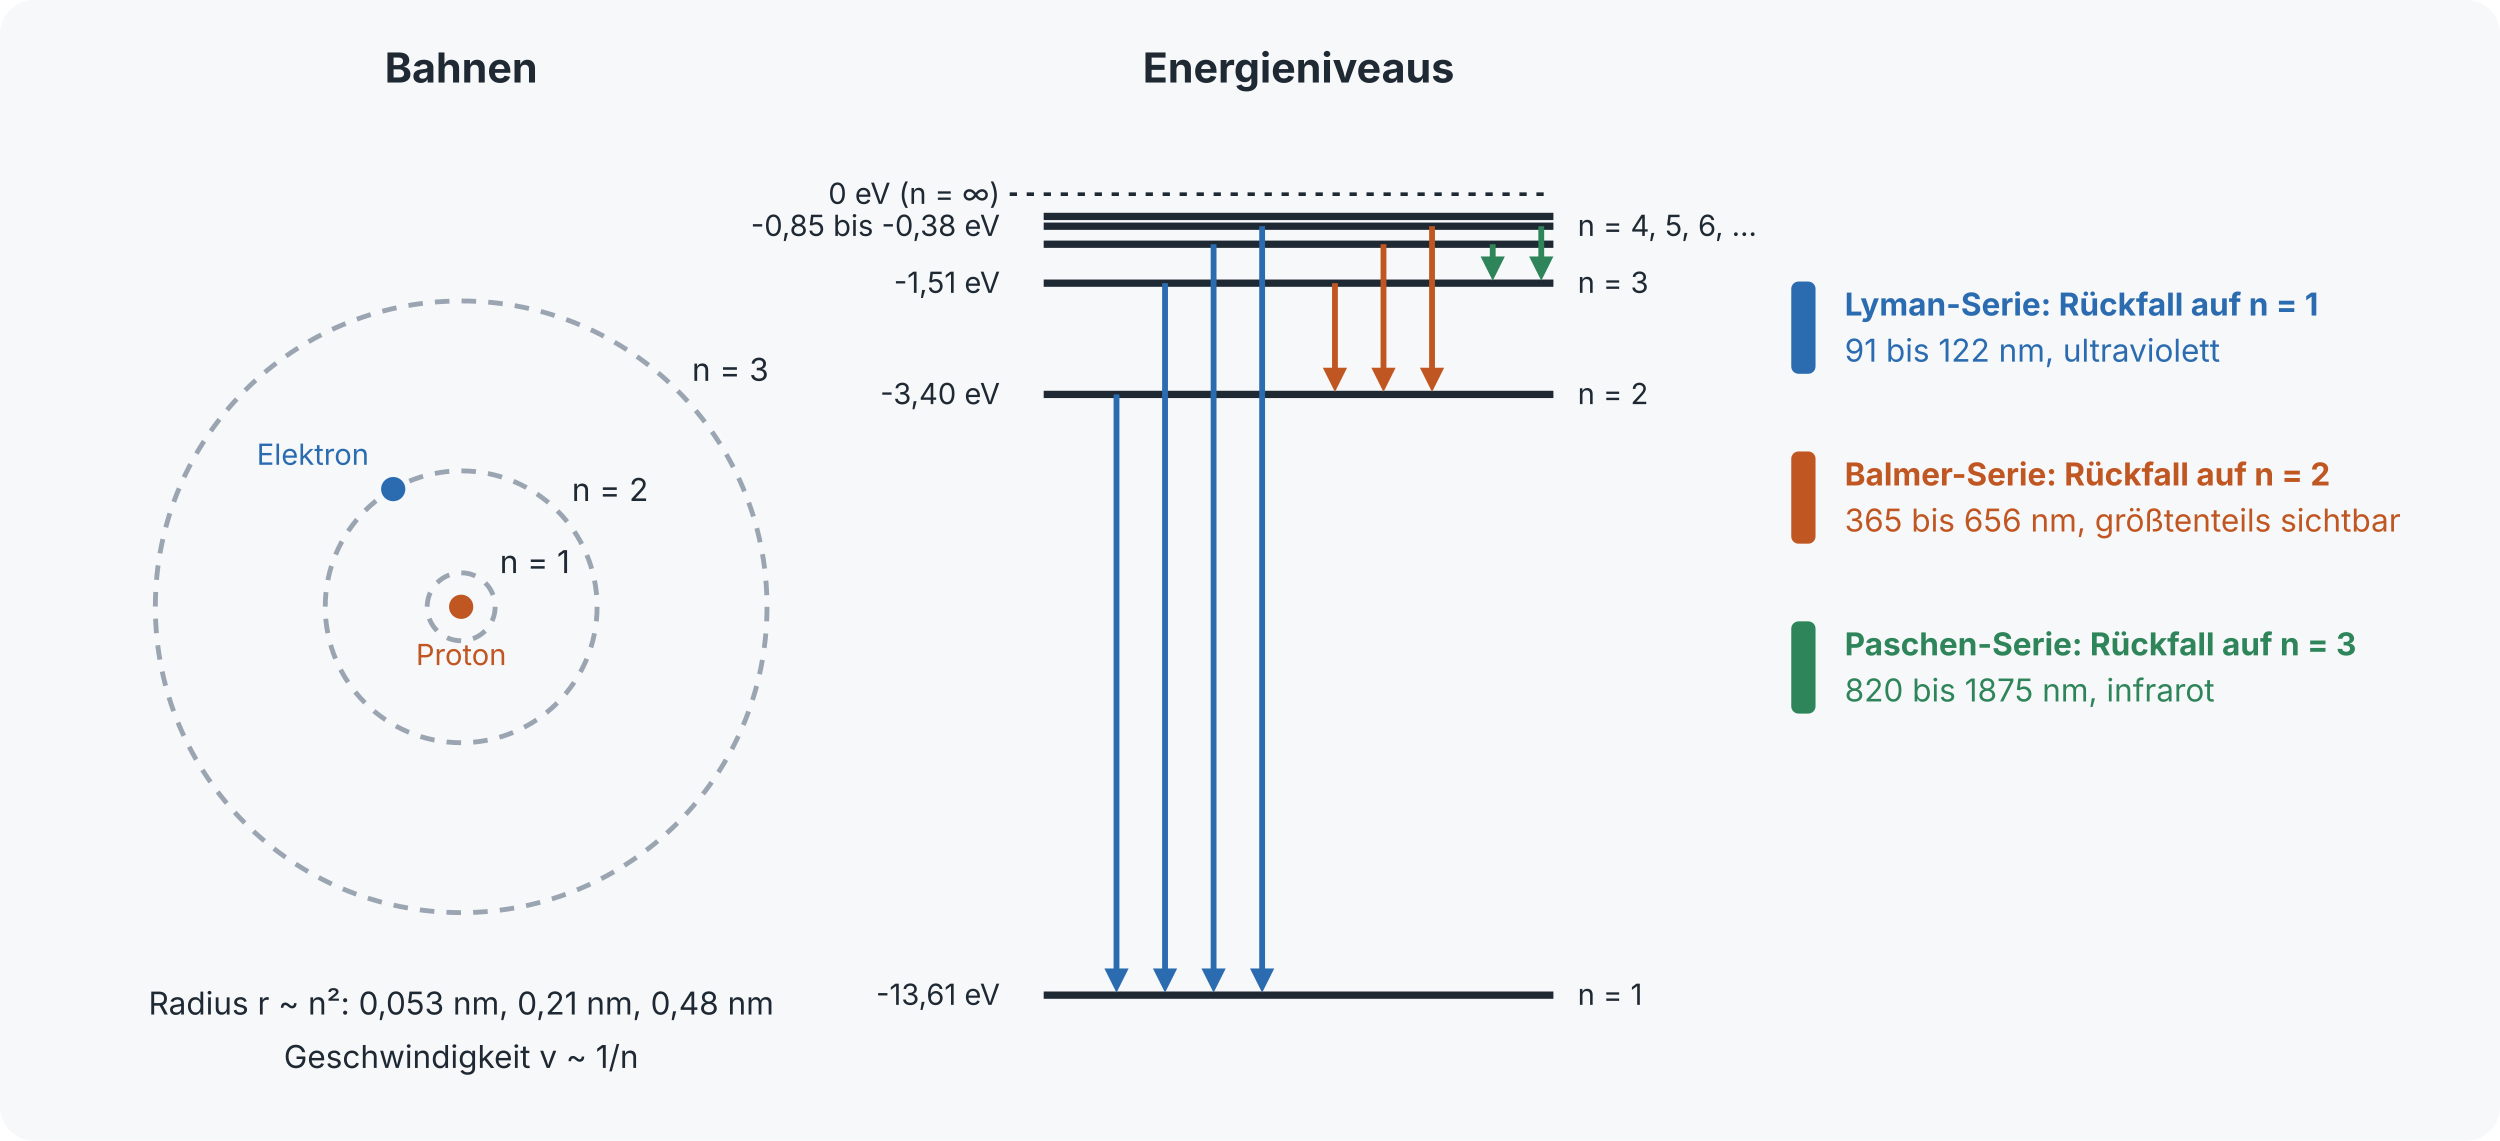
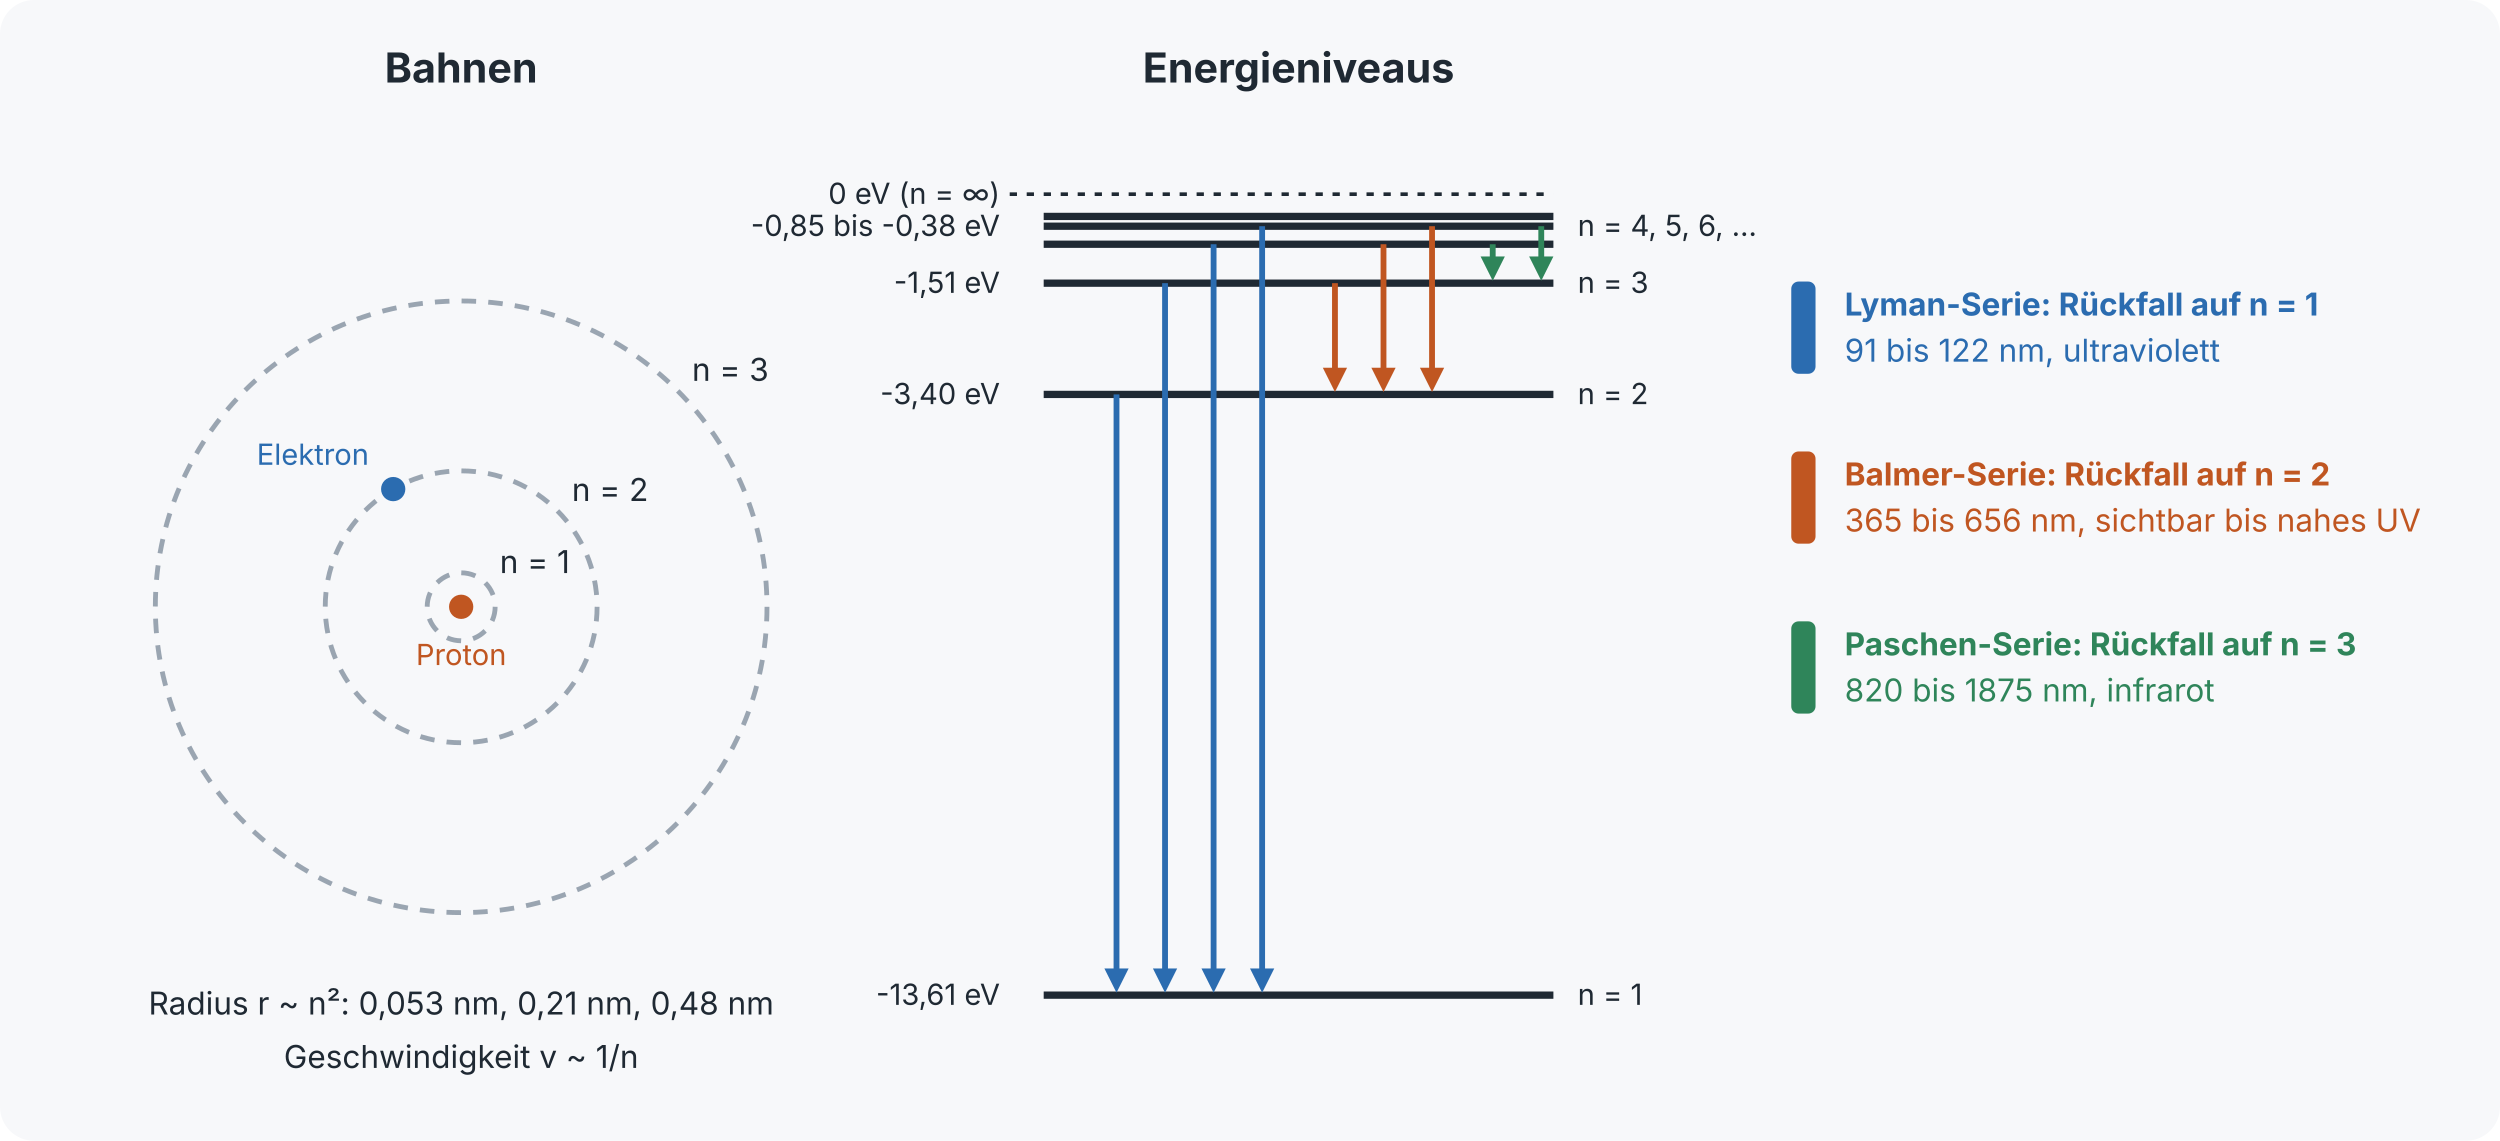
<svg xmlns="http://www.w3.org/2000/svg" viewBox="0 0 1030 470" role="img" aria-labelledby="t d" font-family="Inter, system-ui, sans-serif">
  <rect width="1030" height="470" rx="14" fill="#f7f8fa" />
  <text x="190" y="34" font-size="17" text-anchor="middle" fill="#1f2933" font-weight="700">Bahnen</text>
  <circle cx="190" cy="250" r="14" fill="none" stroke="#9aa5b1" stroke-width="2" stroke-dasharray="6 5" />
  <text x="205.899" y="236.101" font-size="13" text-anchor="start" fill="#1f2933" font-weight="400">n = 1</text>
  <circle cx="190" cy="250" r="56" fill="none" stroke="#9aa5b1" stroke-width="2" stroke-dasharray="6 5" />
  <text x="235.598" y="206.402" font-size="13" text-anchor="start" fill="#1f2933" font-weight="400">n = 2</text>
  <circle cx="190" cy="250" r="126" fill="none" stroke="#9aa5b1" stroke-width="2" stroke-dasharray="6 5" />
  <text x="285.095" y="156.905" font-size="13" text-anchor="start" fill="#1f2933" font-weight="400">n = 3</text>
  <circle cx="190" cy="250" r="5" fill="#c05621" />
  <text x="190" y="274" font-size="12" text-anchor="middle" fill="#c05621" font-weight="400">Proton</text>
  <circle cx="162.0" cy="201.504" r="5" fill="#2b6cb0" />
  <text x="152.0" y="191.504" font-size="12" text-anchor="end" fill="#2b6cb0" font-weight="400">Elektron</text>
  <text x="190" y="418" font-size="13" text-anchor="middle" fill="#1f2933" font-weight="400">Radius r ~ n²: 0,053 nm, 0,21 nm, 0,48 nm</text>
  <text x="190" y="440" font-size="13" text-anchor="middle" fill="#1f2933" font-weight="400">Geschwindigkeit v ~ 1/n</text>
  <text x="535.0" y="34" font-size="17" text-anchor="middle" fill="#1f2933" font-weight="700">Energieniveaus</text>
  <line x1="416" y1="80.0" x2="640" y2="80.0" stroke="#1f2933" stroke-width="1.5" stroke-dasharray="3 4" />
  <text x="412" y="84.0" font-size="12" text-anchor="end" fill="#1f2933" font-weight="400">0 eV (n = ∞)</text>
  <line x1="430" y1="410.0" x2="640" y2="410.0" stroke="#1f2933" stroke-width="3" />
  <text x="412" y="414.0" font-size="12" text-anchor="end" fill="#1f2933" font-weight="400">-13,61 eV</text>
  <text x="650" y="414.0" font-size="12" text-anchor="start" fill="#1f2933" font-weight="400">n = 1</text>
  <line x1="430" y1="162.5" x2="640" y2="162.5" stroke="#1f2933" stroke-width="3" />
  <text x="412" y="166.5" font-size="12" text-anchor="end" fill="#1f2933" font-weight="400">-3,40 eV</text>
  <text x="650" y="166.5" font-size="12" text-anchor="start" fill="#1f2933" font-weight="400">n = 2</text>
  <line x1="430" y1="116.667" x2="640" y2="116.667" stroke="#1f2933" stroke-width="3" />
  <text x="412" y="120.667" font-size="12" text-anchor="end" fill="#1f2933" font-weight="400">-1,51 eV</text>
  <text x="650" y="120.667" font-size="12" text-anchor="start" fill="#1f2933" font-weight="400">n = 3</text>
  <line x1="430" y1="100.625" x2="640" y2="100.625" stroke="#1f2933" stroke-width="3" />
  <line x1="430" y1="93.2" x2="640" y2="93.2" stroke="#1f2933" stroke-width="3" />
  <line x1="430" y1="89.167" x2="640" y2="89.167" stroke="#1f2933" stroke-width="3" />
  <text x="412" y="97.2" font-size="12" text-anchor="end" fill="#1f2933" font-weight="400">-0,85 bis -0,38 eV</text>
  <text x="650" y="97.2" font-size="12" text-anchor="start" fill="#1f2933" font-weight="400">n = 4, 5, 6, ...</text>
  <line x1="460" y1="162.5" x2="460" y2="402.0" stroke="#2b6cb0" stroke-width="2.4" />
  <polygon points="460,409.0 455,399.0 465,399.0" fill="#2b6cb0" />
  <line x1="480" y1="116.667" x2="480" y2="402.0" stroke="#2b6cb0" stroke-width="2.4" />
  <polygon points="480,409.0 475,399.0 485,399.0" fill="#2b6cb0" />
  <line x1="500" y1="100.625" x2="500" y2="402.0" stroke="#2b6cb0" stroke-width="2.4" />
  <polygon points="500,409.0 495,399.0 505,399.0" fill="#2b6cb0" />
  <line x1="520" y1="93.2" x2="520" y2="402.0" stroke="#2b6cb0" stroke-width="2.4" />
  <polygon points="520,409.0 515,399.0 525,399.0" fill="#2b6cb0" />
  <line x1="550" y1="116.667" x2="550" y2="154.5" stroke="#c05621" stroke-width="2.4" />
  <polygon points="550,161.5 545,151.5 555,151.5" fill="#c05621" />
  <line x1="570" y1="100.625" x2="570" y2="154.5" stroke="#c05621" stroke-width="2.4" />
  <polygon points="570,161.5 565,151.5 575,151.5" fill="#c05621" />
  <line x1="590" y1="93.2" x2="590" y2="154.5" stroke="#c05621" stroke-width="2.4" />
  <polygon points="590,161.5 585,151.5 595,151.5" fill="#c05621" />
  <line x1="615" y1="100.625" x2="615" y2="108.667" stroke="#2f855a" stroke-width="2.4" />
  <polygon points="615,115.667 610,105.667 620,105.667" fill="#2f855a" />
  <line x1="635" y1="93.2" x2="635" y2="108.667" stroke="#2f855a" stroke-width="2.4" />
  <polygon points="635,115.667 630,105.667 640,105.667" fill="#2f855a" />
  <rect x="738" y="116" width="10" height="38" rx="3" fill="#2b6cb0" />
  <text x="760" y="130" font-size="13" text-anchor="start" fill="#2b6cb0" font-weight="700">Lyman-Serie: Rückfall auf n = 1</text>
  <text x="760" y="149" font-size="13" text-anchor="start" fill="#2b6cb0" font-weight="400">91 bis 122 nm, ultraviolett</text>
  <rect x="738" y="186" width="10" height="38" rx="3" fill="#c05621" />
  <text x="760" y="200" font-size="13" text-anchor="start" fill="#c05621" font-weight="700">Balmer-Serie: Rückfall auf n = 2</text>
-   <text x="760" y="219" font-size="13" text-anchor="start" fill="#c05621" font-weight="400">365 bis 656 nm, größtenteils sichtbar</text>
+   <text x="760" y="219" font-size="13" text-anchor="start" fill="#c05621" font-weight="400">365 bis 656 nm, sichtbar bis nahes UV</text>
  <rect x="738" y="256" width="10" height="38" rx="3" fill="#2f855a" />
  <text x="760" y="270" font-size="13" text-anchor="start" fill="#2f855a" font-weight="700">Paschen-Serie: Rückfall auf n = 3</text>
  <text x="760" y="289" font-size="13" text-anchor="start" fill="#2f855a" font-weight="400">820 bis 1875 nm, infrarot</text>
</svg>
